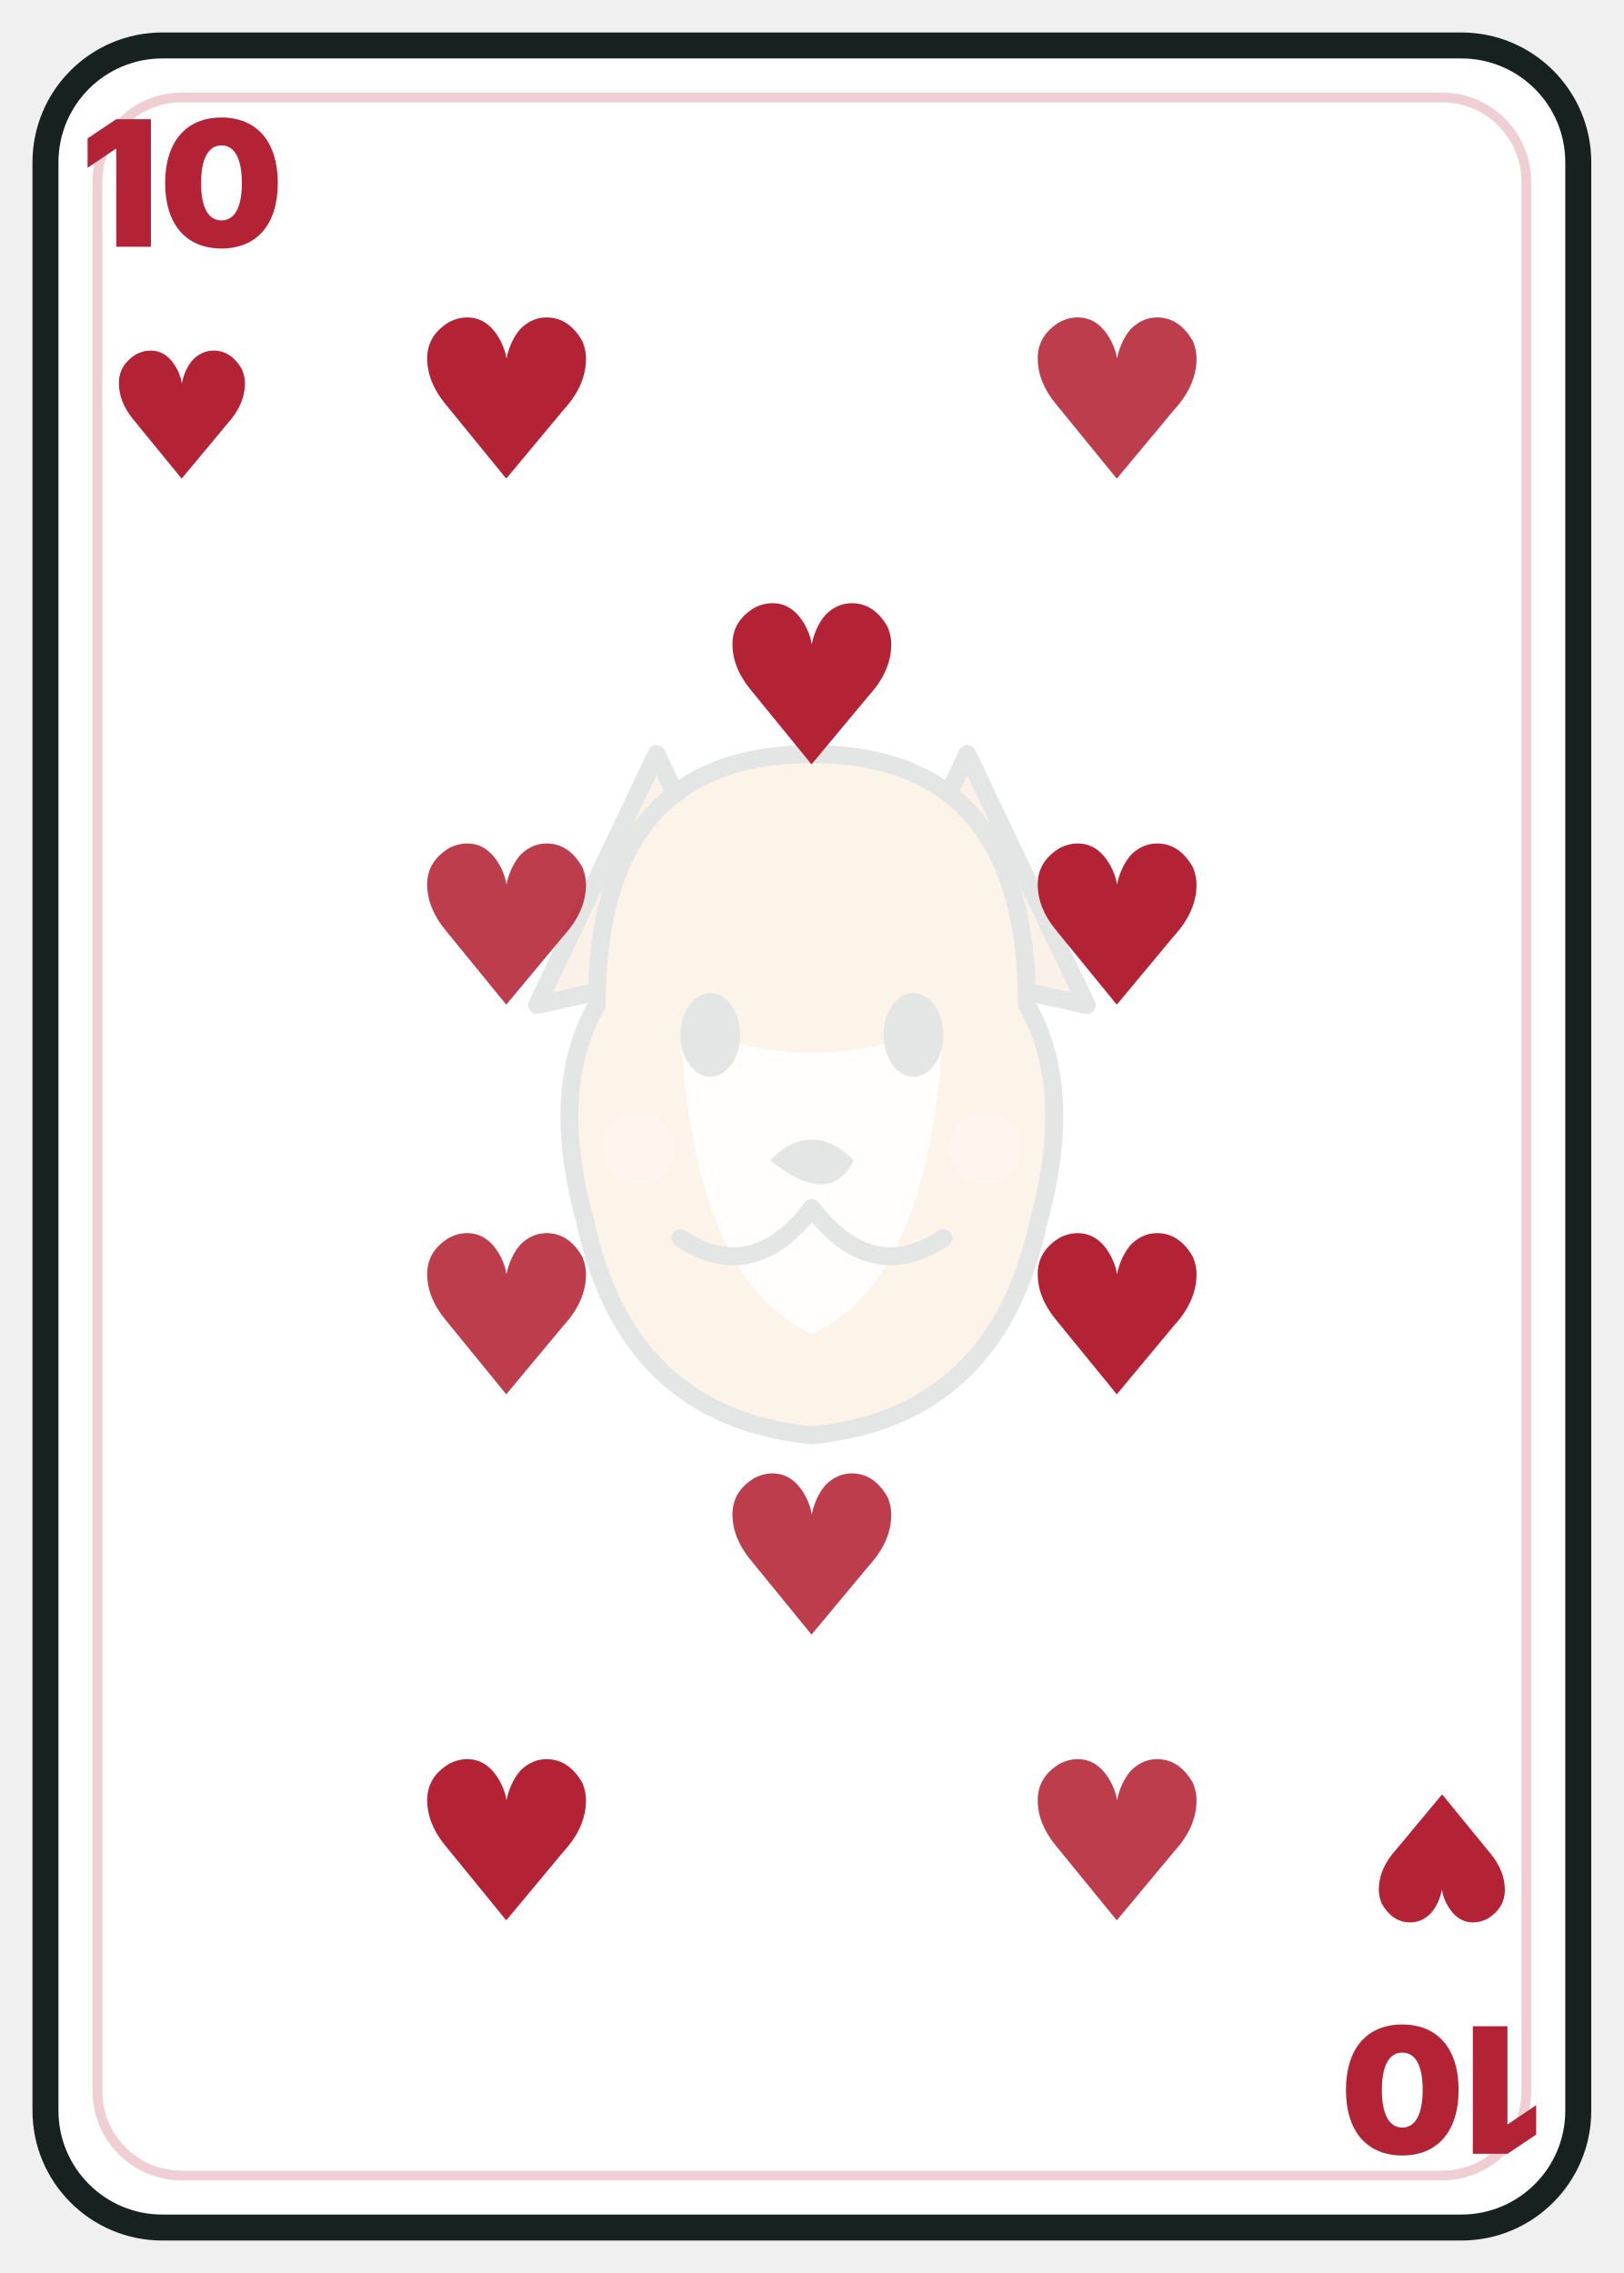
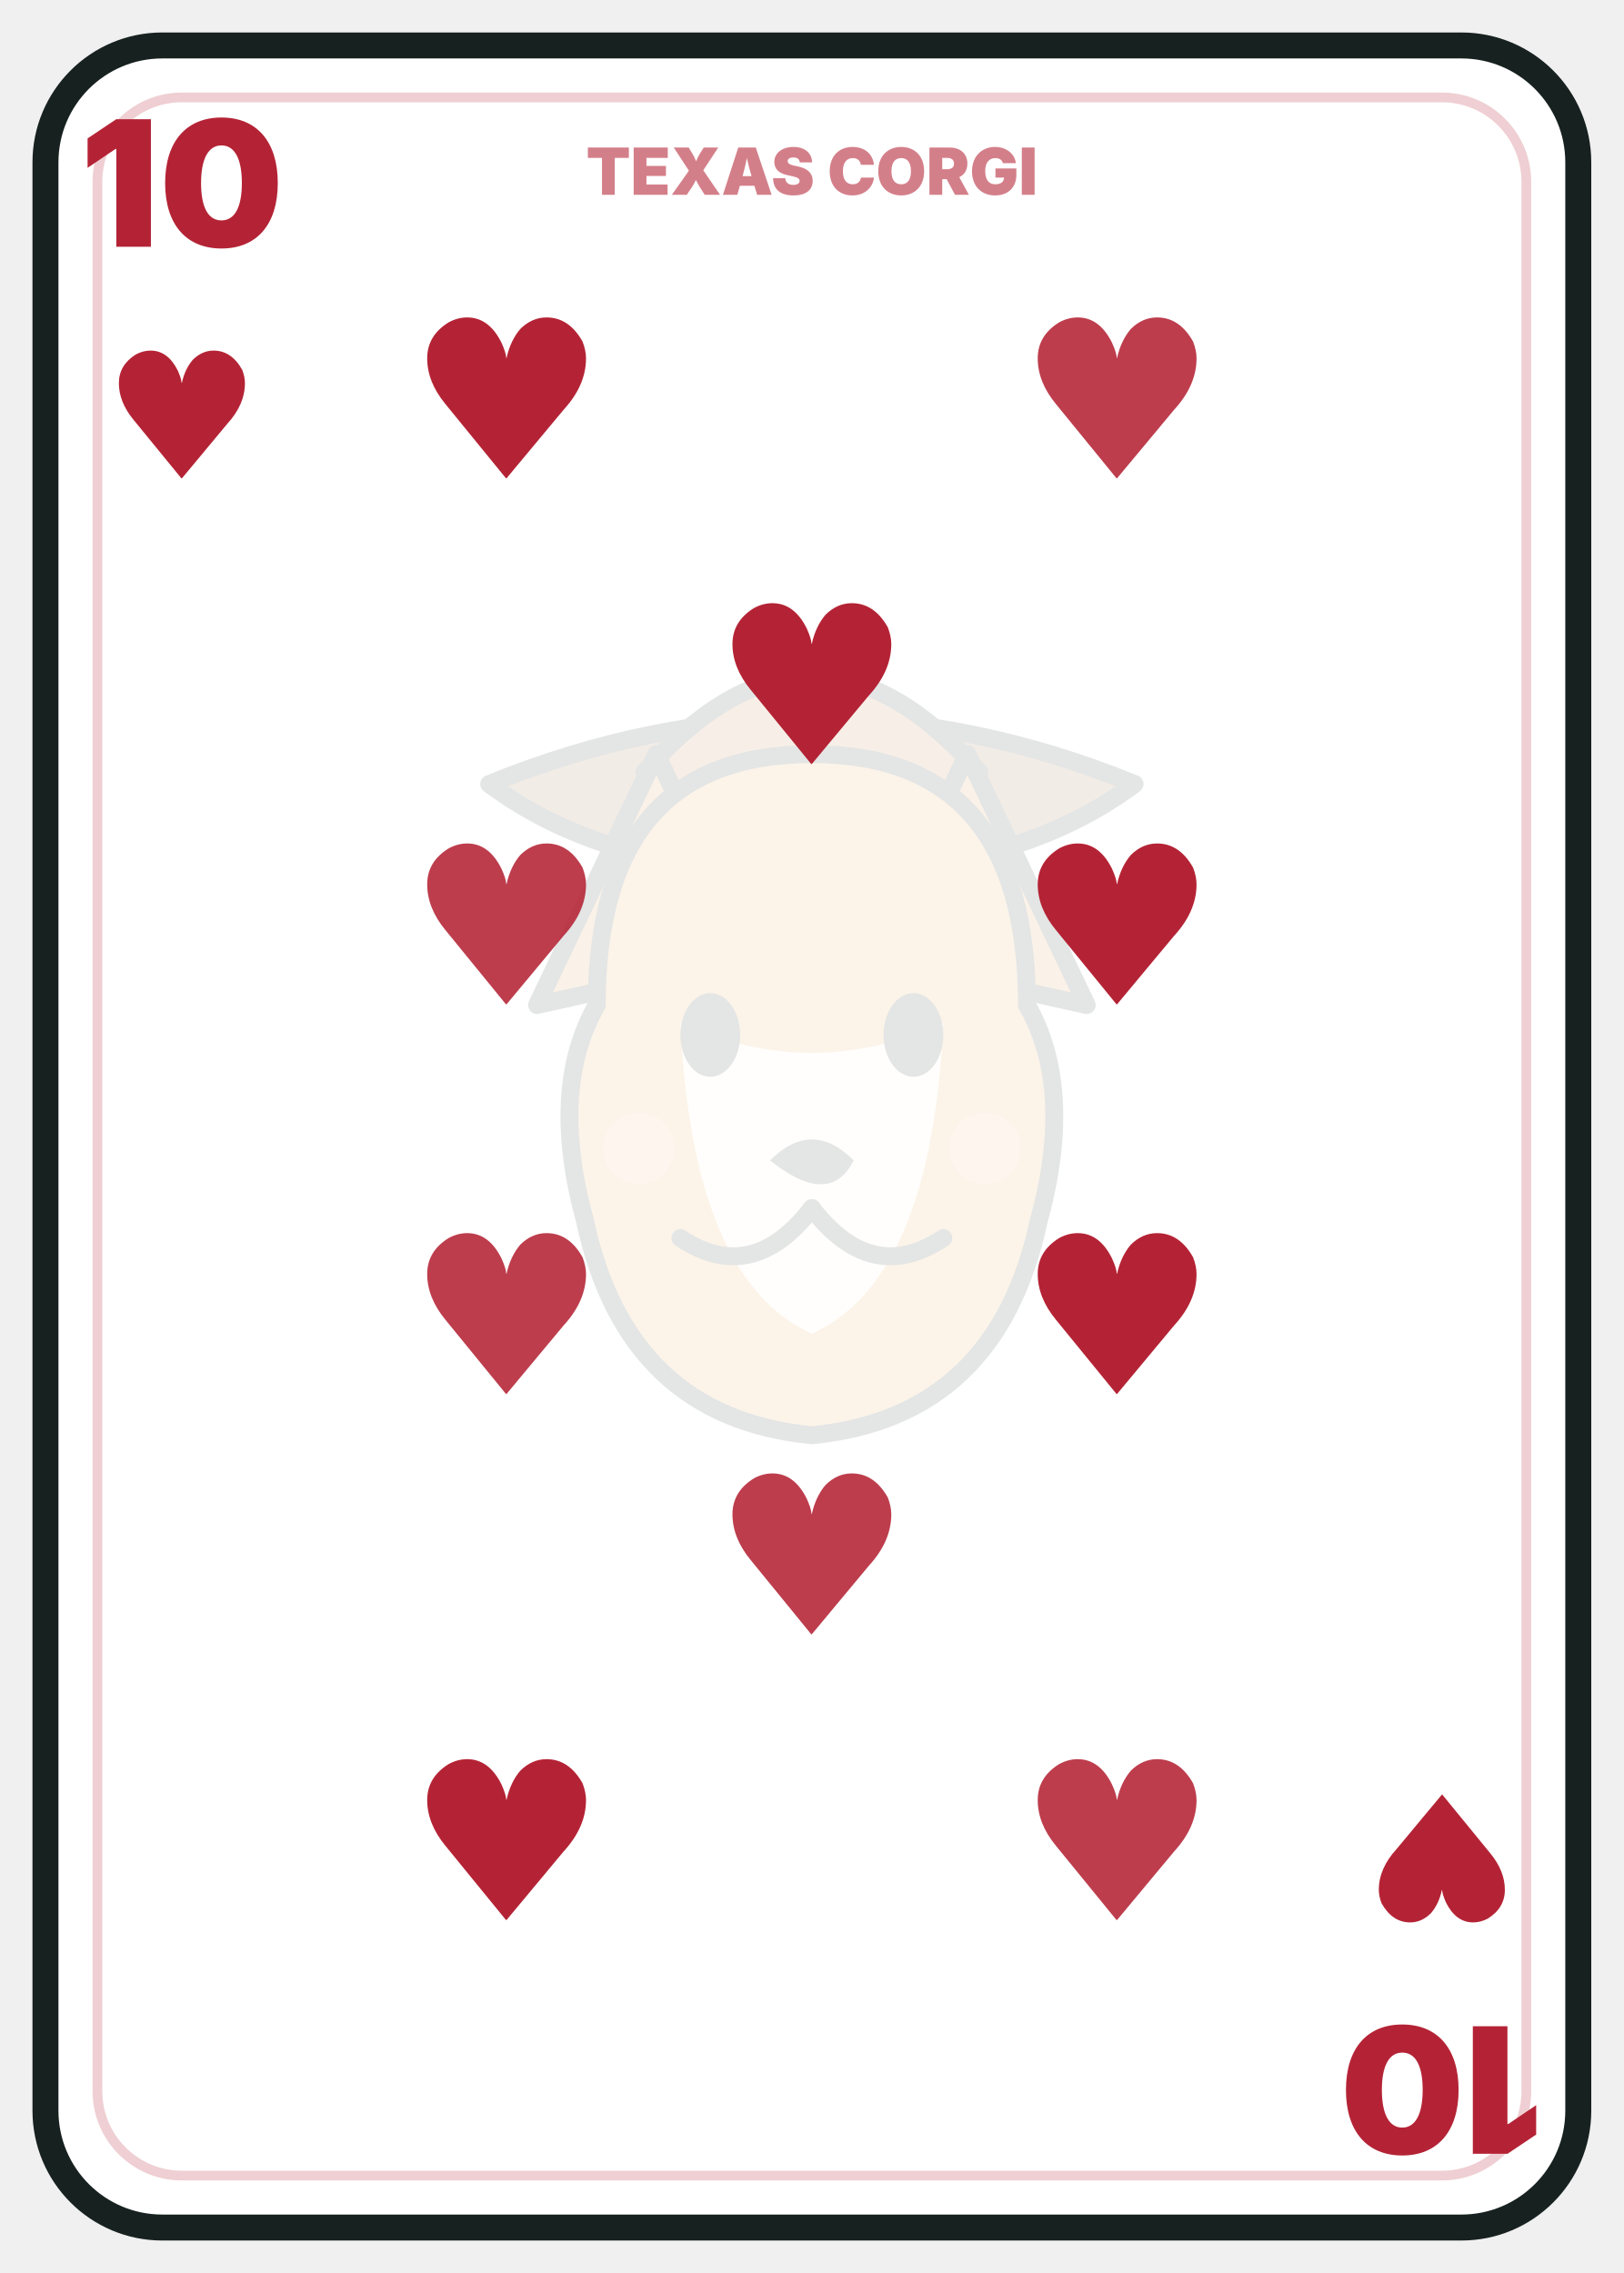
<svg xmlns="http://www.w3.org/2000/svg" width="250" height="350" viewBox="0 0 250 350" role="img" aria-labelledby="title desc">
  <rect x="7" y="7" width="236" height="336" rx="18" fill="#ffffff" stroke="#17211f" stroke-width="4" />
  <rect x="15" y="15" width="220" height="320" rx="13" fill="none" stroke="#b42335" stroke-width="1.5" opacity=".22" />
+   <text x="125" y="30" text-anchor="middle" font-family="Inter, Arial, sans-serif" font-size="10" font-weight="900" fill="#b42335" opacity=".58">TEXAS CORGI</text>
  <g>
    <text x="28" y="38" text-anchor="middle" font-family="Inter, Arial, sans-serif" font-size="27" font-weight="900" fill="#b42335">10</text>
    <text x="28" y="66" text-anchor="middle" dominant-baseline="middle" font-family="Georgia, serif" font-size="27" font-weight="900" fill="#b42335" opacity="1">♥</text>
  </g>
  <g transform="rotate(180 125 175)">
    <text x="28" y="38" text-anchor="middle" font-family="Inter, Arial, sans-serif" font-size="27" font-weight="900" fill="#b42335">10</text>
    <text x="28" y="66" text-anchor="middle" dominant-baseline="middle" font-family="Georgia, serif" font-size="27" font-weight="900" fill="#b42335" opacity="1">♥</text>
  </g>
  <g opacity=".12">
    <g transform="translate(125 175) scale(0.92)">
+       <path d="M -54 -59 q 54 -22 108 0 q -20 15 -54 15 t -54 -15z" fill="#8b5a2b" stroke="#17211f" stroke-width="3" stroke-linejoin="round" />
+       <path d="M -28 -61 q 28 -32 56 0 l -7 20 h -42z" fill="#b97835" stroke="#17211f" stroke-width="3" stroke-linejoin="round" />
+       <polygon points="4.286263797015736e-16,-65 1.728,-60.379 6.657,-60.163 2.796,-57.091 4.114,-52.337 1.8002307947466092e-16,-55.06 -4.114,-52.337 -2.796,-57.091 -6.657,-60.163 -1.728,-60.379" fill="#fff6e8" stroke="#17211f" stroke-width="1.2" stroke-linejoin="round" />
      <path d="M -46 -22 L -26 -64 L -10 -30 Z" fill="#d89038" stroke="#17211f" stroke-width="3" stroke-linejoin="round" />
      <path d="M 46 -22 L 26 -64 L 10 -30 Z" fill="#d89038" stroke="#17211f" stroke-width="3" stroke-linejoin="round" />
      <path d="M -36 -22 q 0 -42 36 -42 t 36 42 q 8 14 2 36 q -7 33 -38 36 q -31 -3 -38 -36 q -6 -22 2 -36z" fill="#e3a146" stroke="#17211f" stroke-width="3" />
      <path d="M -22 -19 q 22 10 44 0 q -2 43 -22 52 q -20 -9 -22 -52z" fill="#fff6e8" />
      <ellipse cx="-17" cy="-17" rx="5" ry="7" fill="#17211f" />
      <ellipse cx="17" cy="-17" rx="5" ry="7" fill="#17211f" />
      <path d="M -7 4 q 7 -7 14 0 q -4 8 -14 0z" fill="#17211f" />
      <path d="M 0 12 q -10 13 -22 5" fill="none" stroke="#17211f" stroke-width="3" stroke-linecap="round" />
      <path d="M 0 12 q 10 13 22 5" fill="none" stroke="#17211f" stroke-width="3" stroke-linecap="round" />
      <path d="M 117.64 203.52 q 7.36 12.88 14.72 0" fill="#e86f7a" stroke="#17211f" stroke-width="1.84" stroke-linecap="round" />
      <circle cx="-29" cy="2" r="6" fill="#f3b283" opacity=".72" />
      <circle cx="29" cy="2" r="6" fill="#f3b283" opacity=".72" />
    </g>
  </g>
  <text x="78" y="64" text-anchor="middle" dominant-baseline="middle" font-family="Georgia, serif" font-size="34" font-weight="900" fill="#b42335" opacity="1">♥</text>
  <text x="172" y="64" text-anchor="middle" dominant-baseline="middle" font-family="Georgia, serif" font-size="34" font-weight="900" fill="#b42335" opacity="0.88">♥</text>
  <text x="125" y="108" text-anchor="middle" dominant-baseline="middle" font-family="Georgia, serif" font-size="34" font-weight="900" fill="#b42335" opacity="1">♥</text>
  <text x="78" y="145" text-anchor="middle" dominant-baseline="middle" font-family="Georgia, serif" font-size="34" font-weight="900" fill="#b42335" opacity="0.88">♥</text>
  <text x="172" y="145" text-anchor="middle" dominant-baseline="middle" font-family="Georgia, serif" font-size="34" font-weight="900" fill="#b42335" opacity="1">♥</text>
  <text x="78" y="205" text-anchor="middle" dominant-baseline="middle" font-family="Georgia, serif" font-size="34" font-weight="900" fill="#b42335" opacity="0.88">♥</text>
  <text x="172" y="205" text-anchor="middle" dominant-baseline="middle" font-family="Georgia, serif" font-size="34" font-weight="900" fill="#b42335" opacity="1">♥</text>
  <text x="125" y="242" text-anchor="middle" dominant-baseline="middle" font-family="Georgia, serif" font-size="34" font-weight="900" fill="#b42335" opacity="0.88">♥</text>
  <text x="78" y="286" text-anchor="middle" dominant-baseline="middle" font-family="Georgia, serif" font-size="34" font-weight="900" fill="#b42335" opacity="1">♥</text>
  <text x="172" y="286" text-anchor="middle" dominant-baseline="middle" font-family="Georgia, serif" font-size="34" font-weight="900" fill="#b42335" opacity="0.88">♥</text>
</svg>
